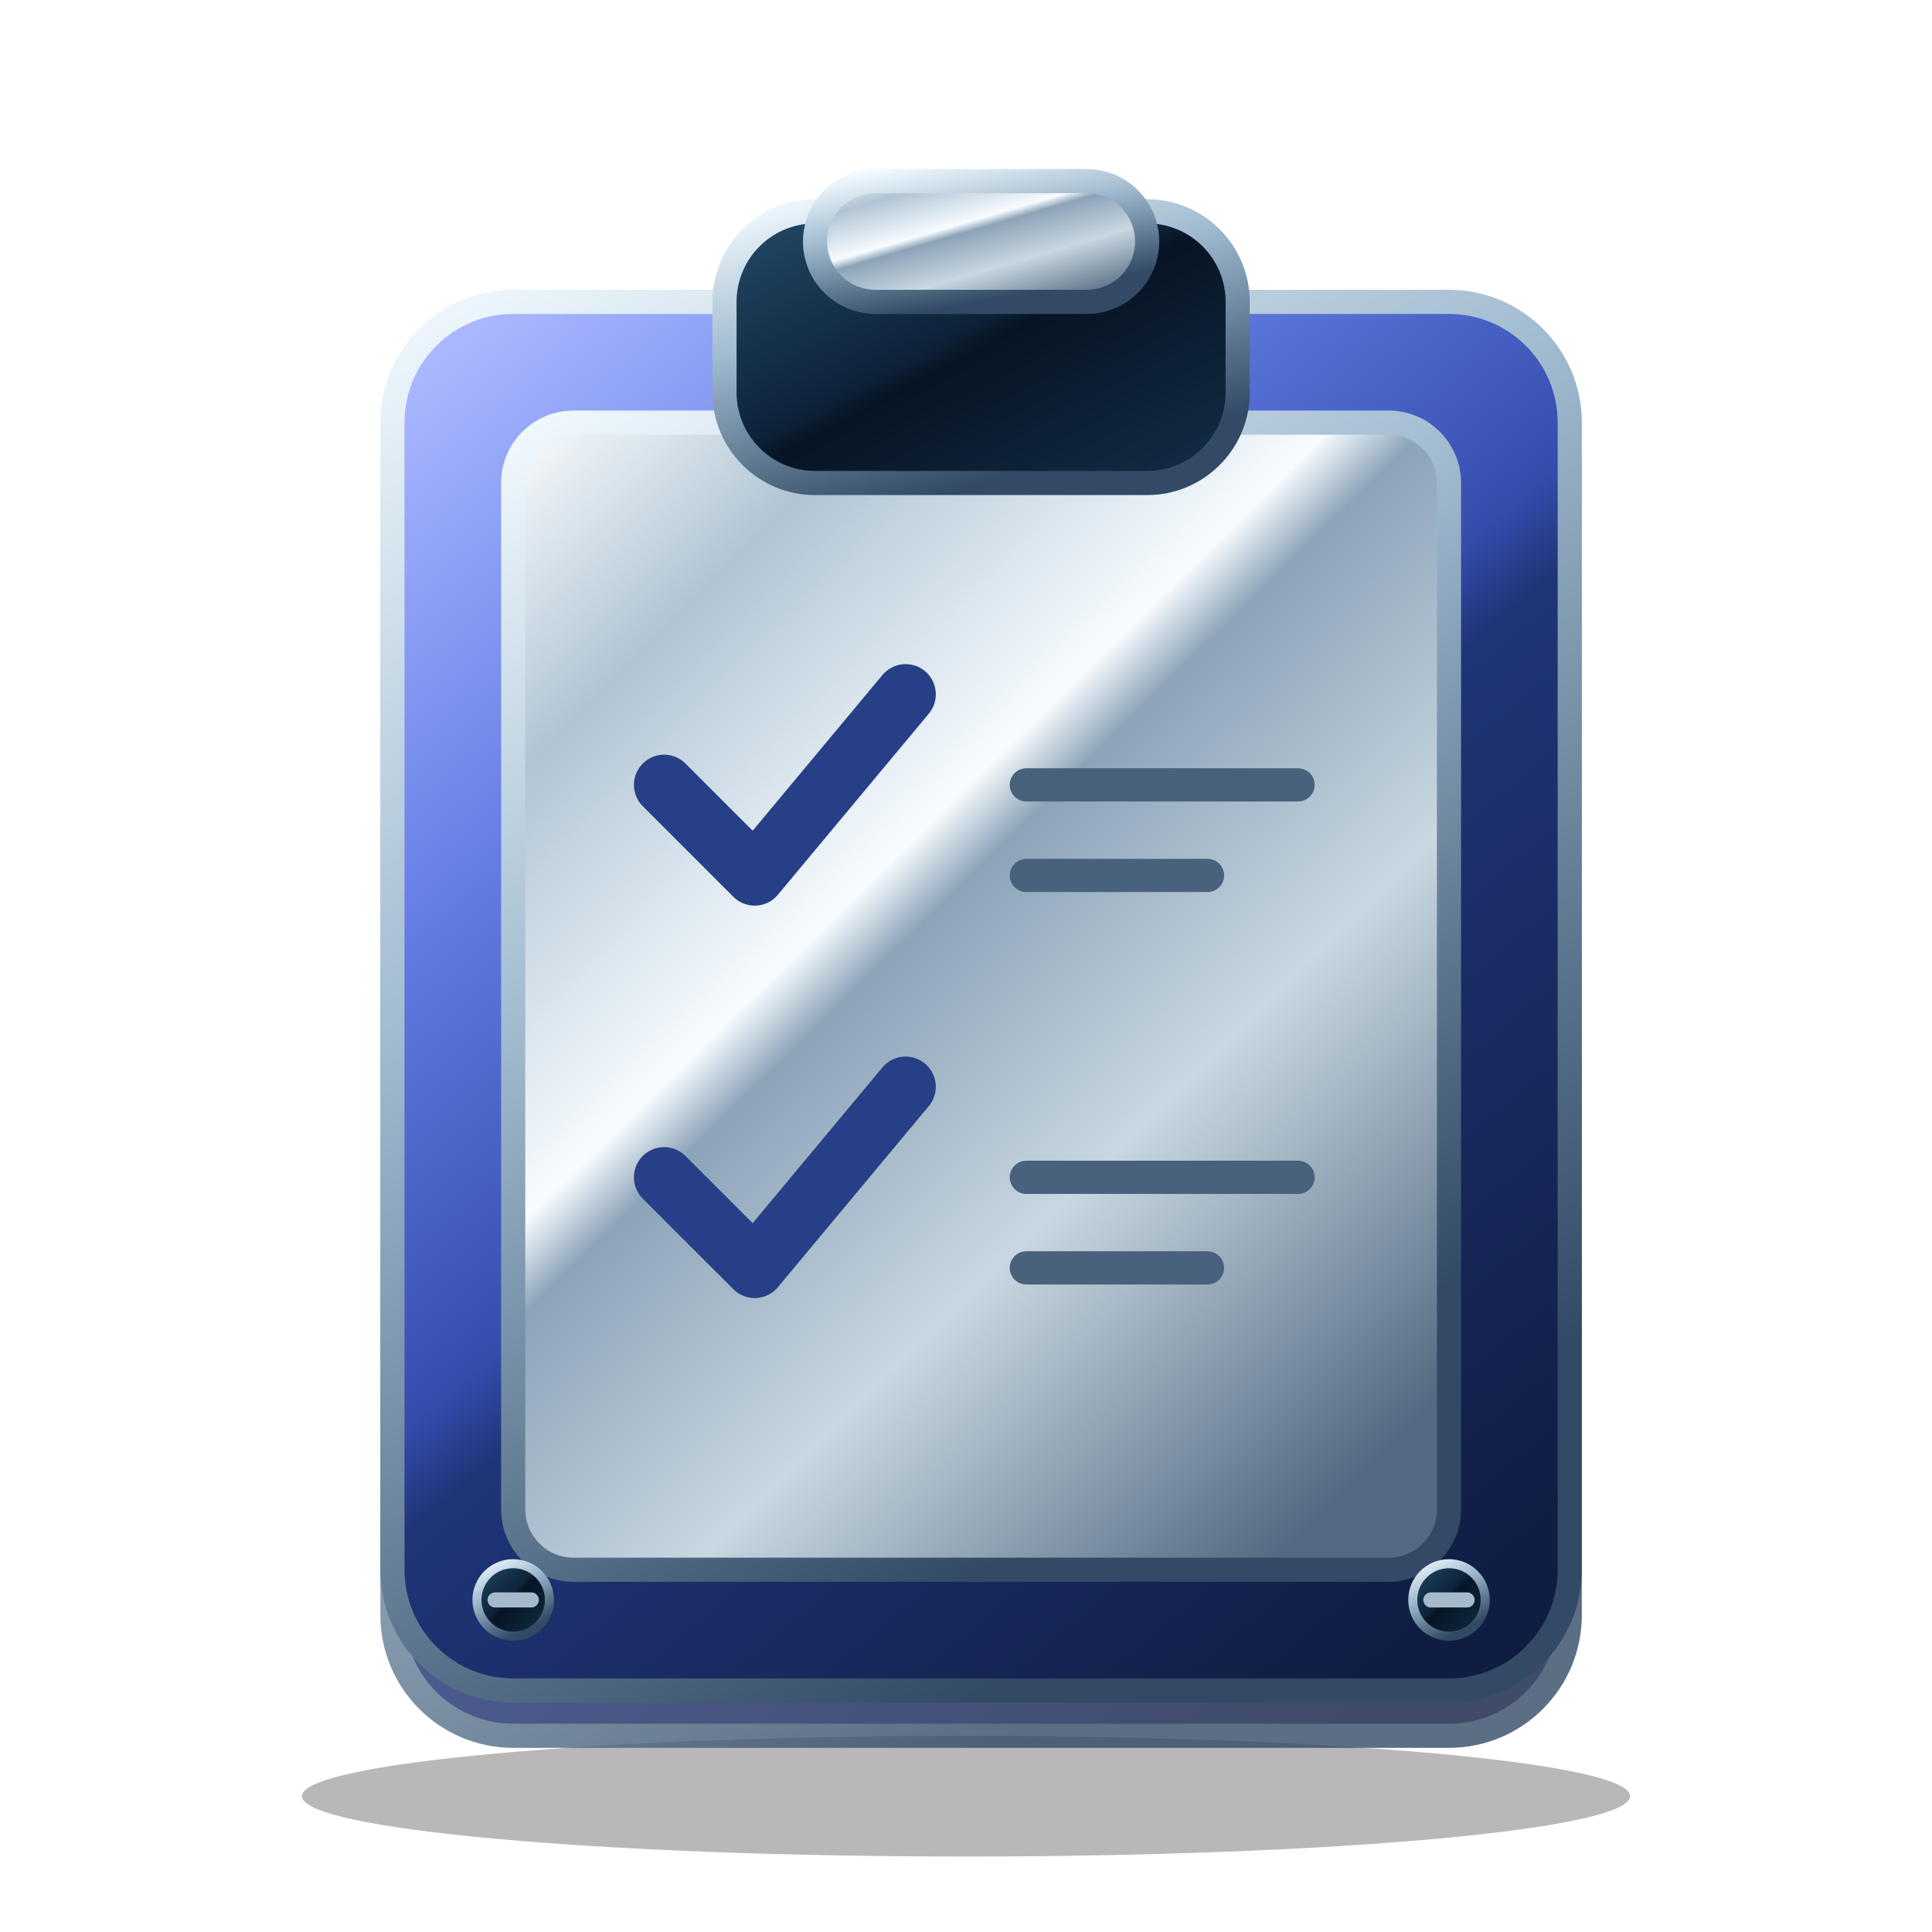
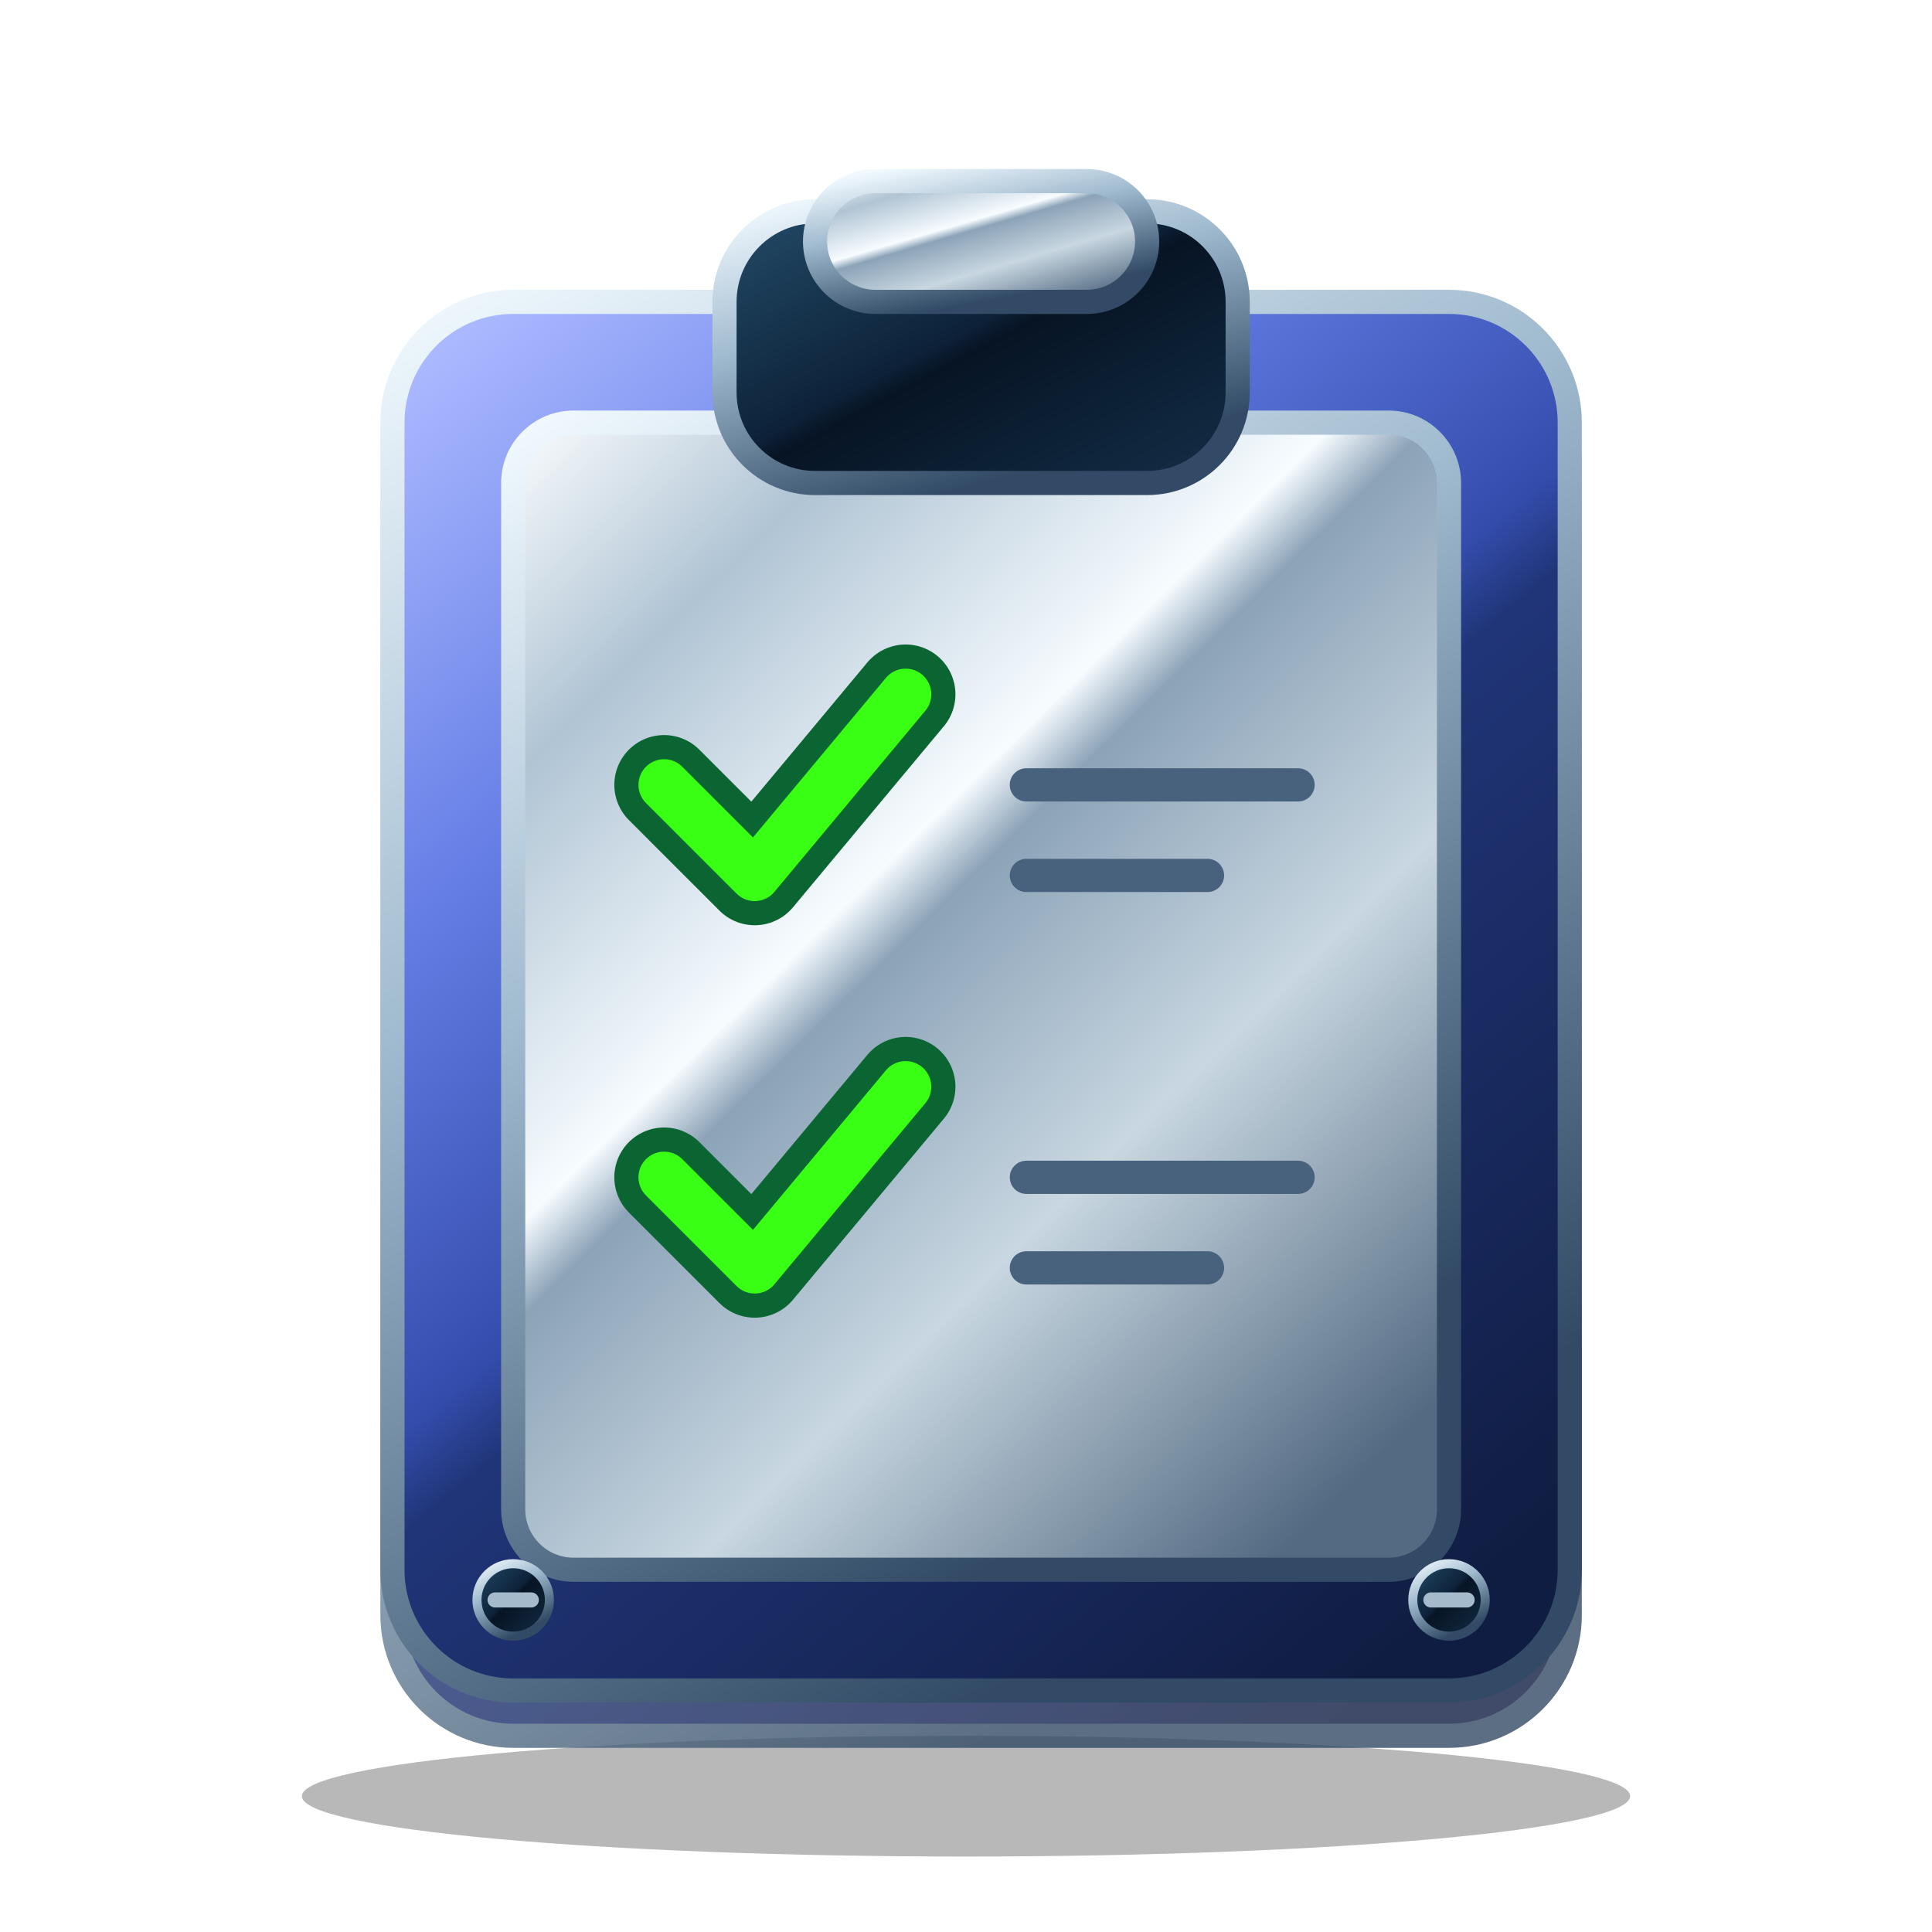
<svg xmlns="http://www.w3.org/2000/svg" width="64" height="64" viewBox="0 0 64 64">
  <defs>
    <linearGradient id="silver" x1="0" y1="0" x2=".8" y2="1">
      <stop stop-color="#FCFEFF" />
      <stop offset=".19" stop-color="#B0C4D4" />
      <stop offset=".43" stop-color="#F7FCFF" />
      <stop offset=".48" stop-color="#8CA3B8" />
      <stop offset=".7" stop-color="#C8D7E1" />
      <stop offset="1" stop-color="#536A82" />
    </linearGradient>
    <linearGradient id="edge" x2=".5" y2="1">
      <stop stop-color="#F2FAFF" />
      <stop offset=".44" stop-color="#9DB8CD" />
      <stop offset="1" stop-color="#324A65" />
    </linearGradient>
    <linearGradient id="blue" x1=".1" y1="0" x2=".8" y2="1">
      <stop stop-color="#AAB8FF" />
      <stop offset=".26" stop-color="#657EE6" />
      <stop offset=".5" stop-color="#344DAD" />
      <stop offset=".55" stop-color="#203578" />
      <stop offset="1" stop-color="#101D43" />
    </linearGradient>
    <linearGradient id="red" x2=".6" y2="1">
-       <stop stop-color="#FFB9C3" />
-       <stop offset=".26" stop-color="#E9536D" />
-       <stop offset=".52" stop-color="#AE203F" />
-       <stop offset="1" stop-color="#4C1126" />
+       <stop stop-color="#FFE2EA" />
+       <stop offset=".26" stop-color="#FF526E" />
+       <stop offset=".52" stop-color="#FF1744" />
+       <stop offset="1" stop-color="#A80030" />
    </linearGradient>
    <linearGradient id="glass" x2="1" y2="1">
      <stop stop-color="#244C69" />
      <stop offset=".45" stop-color="#0D2239" />
      <stop offset=".5" stop-color="#071424" />
      <stop offset="1" stop-color="#132F48" />
    </linearGradient>
    <linearGradient id="green" x2=".5" y2="1">
-       <stop stop-color="#AEEDD9" />
-       <stop offset=".5" stop-color="#399E85" />
-       <stop offset="1" stop-color="#123E38" />
+       <stop stop-color="#E0FFEC" />
+       <stop offset=".5" stop-color="#39FF14" />
+       <stop offset="1" stop-color="#078B28" />
    </linearGradient>
    <linearGradient id="amber" x2=".5" y2="1">
      <stop stop-color="#FFF3C7" />
      <stop offset=".4" stop-color="#D7A34A" />
      <stop offset="1" stop-color="#75511D" />
    </linearGradient>
  </defs>
  <ellipse cx="32" cy="59.5" rx="22" ry="2" fill="#000" opacity=".28" />
  <g transform="translate(0 1.5)" opacity=".8">
    <rect x="13" y="10" width="39" height="46" rx="4" fill="url(#blue)" stroke="url(#edge)" stroke-width="0.8" />
    <rect x="17" y="14" width="31" height="38" rx="2" fill="url(#silver)" stroke="url(#edge)" stroke-width="0.8" />
    <rect x="24" y="7" width="17" height="9" rx="3" fill="url(#glass)" stroke="url(#edge)" stroke-width="0.8" />
    <rect x="27" y="6" width="11" height="4" rx="2" fill="url(#silver)" stroke="url(#edge)" stroke-width="0.8" />
-     <path d="M22 26l3 3 5-6M22 39l3 3 5-6" fill="none" stroke="#273F86" stroke-width="2" opacity="1" stroke-linecap="round" stroke-linejoin="round" />
+     <path d="M22 26l3 3 5-6M22 39l3 3 5-6" fill="none" stroke="#0A6532" stroke-width="3.3" opacity="1" stroke-linecap="round" stroke-linejoin="round" />
+     <path d="M22 26l3 3 5-6M22 39l3 3 5-6" fill="none" stroke="#39FF14" stroke-width="1.7" opacity="1" stroke-linecap="round" stroke-linejoin="round" />
    <path d="M34 26h9M34 29h6M34 39h9M34 42h6" fill="none" stroke="#48617C" stroke-width="1.1" opacity="1" stroke-linecap="round" stroke-linejoin="round" />
    <circle cx="17" cy="53" r="1.2" fill="url(#glass)" stroke="url(#edge)" stroke-width="0.3" />
    <path d="M16.4 53h1.2" fill="none" stroke="#A5BACB" stroke-width="0.5" opacity="1" stroke-linecap="round" stroke-linejoin="round" />
    <circle cx="48" cy="53" r="1.2" fill="url(#glass)" stroke="url(#edge)" stroke-width="0.3" />
    <path d="M47.4 53h1.2" fill="none" stroke="#A5BACB" stroke-width="0.5" opacity="1" stroke-linecap="round" stroke-linejoin="round" />
  </g>
  <g>
    <rect x="13" y="10" width="39" height="46" rx="4" fill="url(#blue)" stroke="url(#edge)" stroke-width="0.8" />
    <rect x="17" y="14" width="31" height="38" rx="2" fill="url(#silver)" stroke="url(#edge)" stroke-width="0.8" />
    <rect x="24" y="7" width="17" height="9" rx="3" fill="url(#glass)" stroke="url(#edge)" stroke-width="0.8" />
    <rect x="27" y="6" width="11" height="4" rx="2" fill="url(#silver)" stroke="url(#edge)" stroke-width="0.8" />
-     <path d="M22 26l3 3 5-6M22 39l3 3 5-6" fill="none" stroke="#273F86" stroke-width="2" opacity="1" stroke-linecap="round" stroke-linejoin="round" />
+     <path d="M22 26l3 3 5-6M22 39l3 3 5-6" fill="none" stroke="#0A6532" stroke-width="3.3" opacity="1" stroke-linecap="round" stroke-linejoin="round" />
+     <path d="M22 26l3 3 5-6M22 39l3 3 5-6" fill="none" stroke="#39FF14" stroke-width="1.7" opacity="1" stroke-linecap="round" stroke-linejoin="round" />
    <path d="M34 26h9M34 29h6M34 39h9M34 42h6" fill="none" stroke="#48617C" stroke-width="1.1" opacity="1" stroke-linecap="round" stroke-linejoin="round" />
    <circle cx="17" cy="53" r="1.2" fill="url(#glass)" stroke="url(#edge)" stroke-width="0.3" />
    <path d="M16.4 53h1.2" fill="none" stroke="#A5BACB" stroke-width="0.5" opacity="1" stroke-linecap="round" stroke-linejoin="round" />
    <circle cx="48" cy="53" r="1.2" fill="url(#glass)" stroke="url(#edge)" stroke-width="0.3" />
    <path d="M47.4 53h1.2" fill="none" stroke="#A5BACB" stroke-width="0.5" opacity="1" stroke-linecap="round" stroke-linejoin="round" />
  </g>
</svg>
